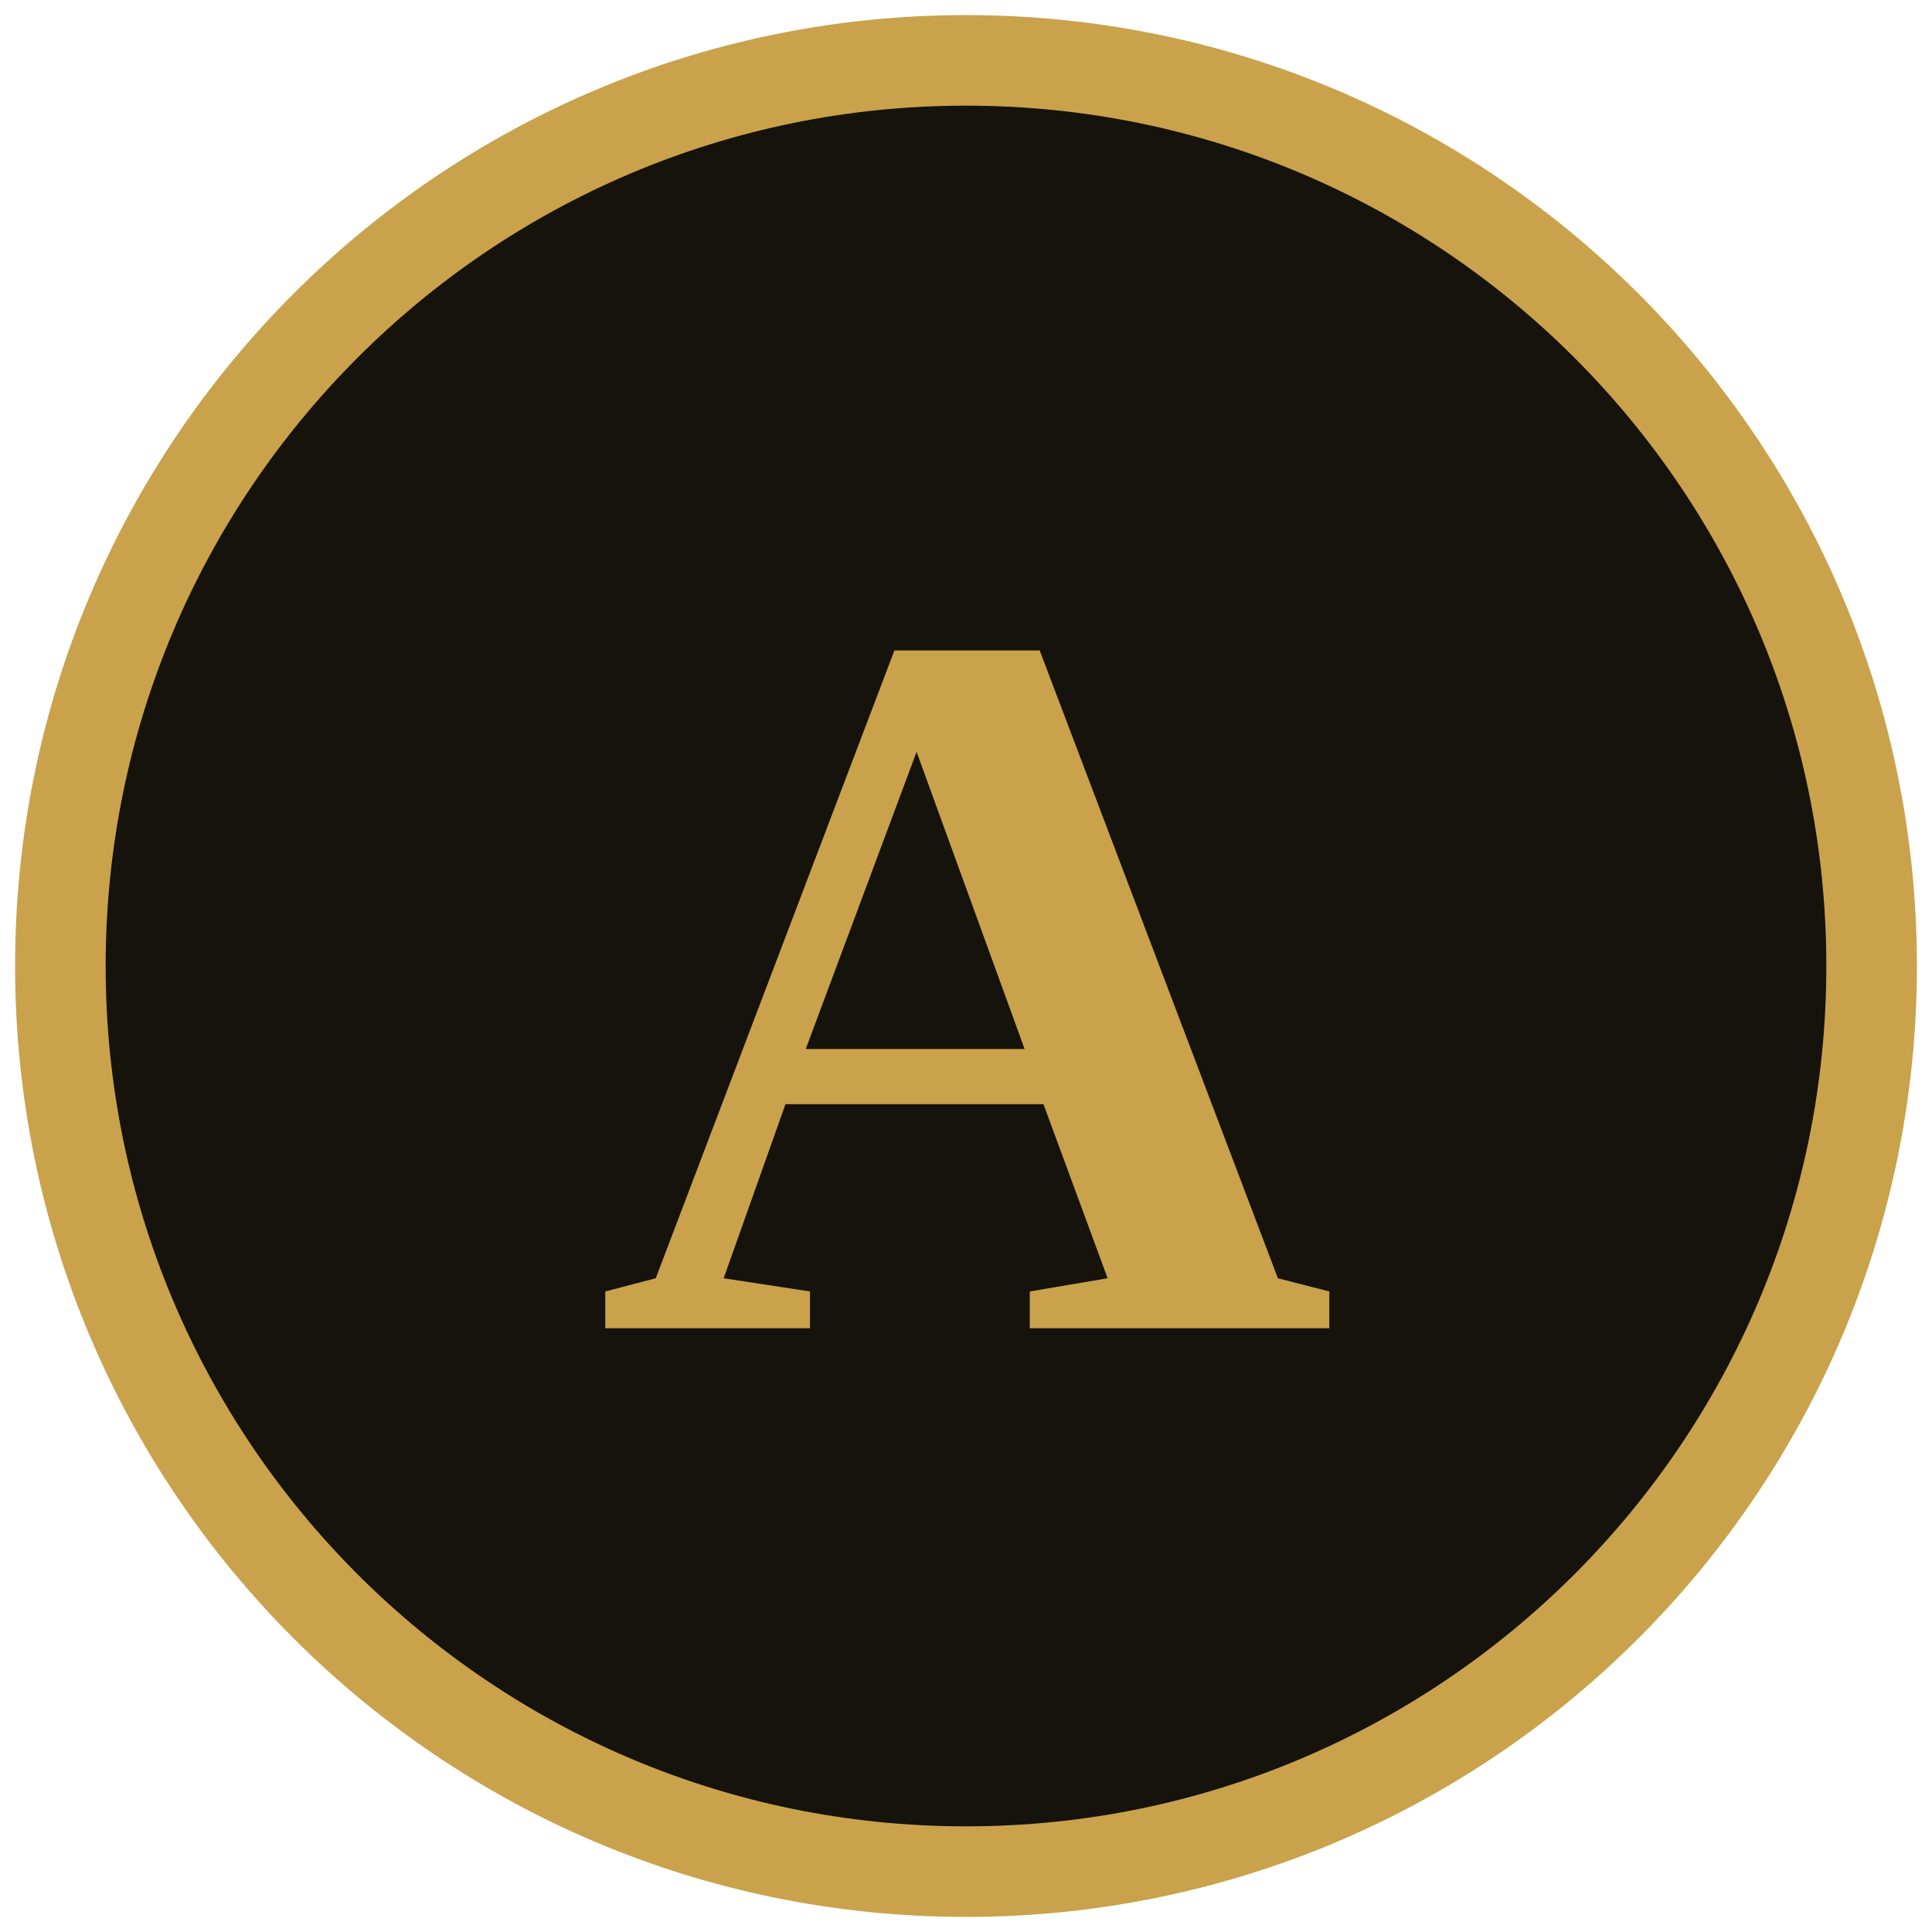
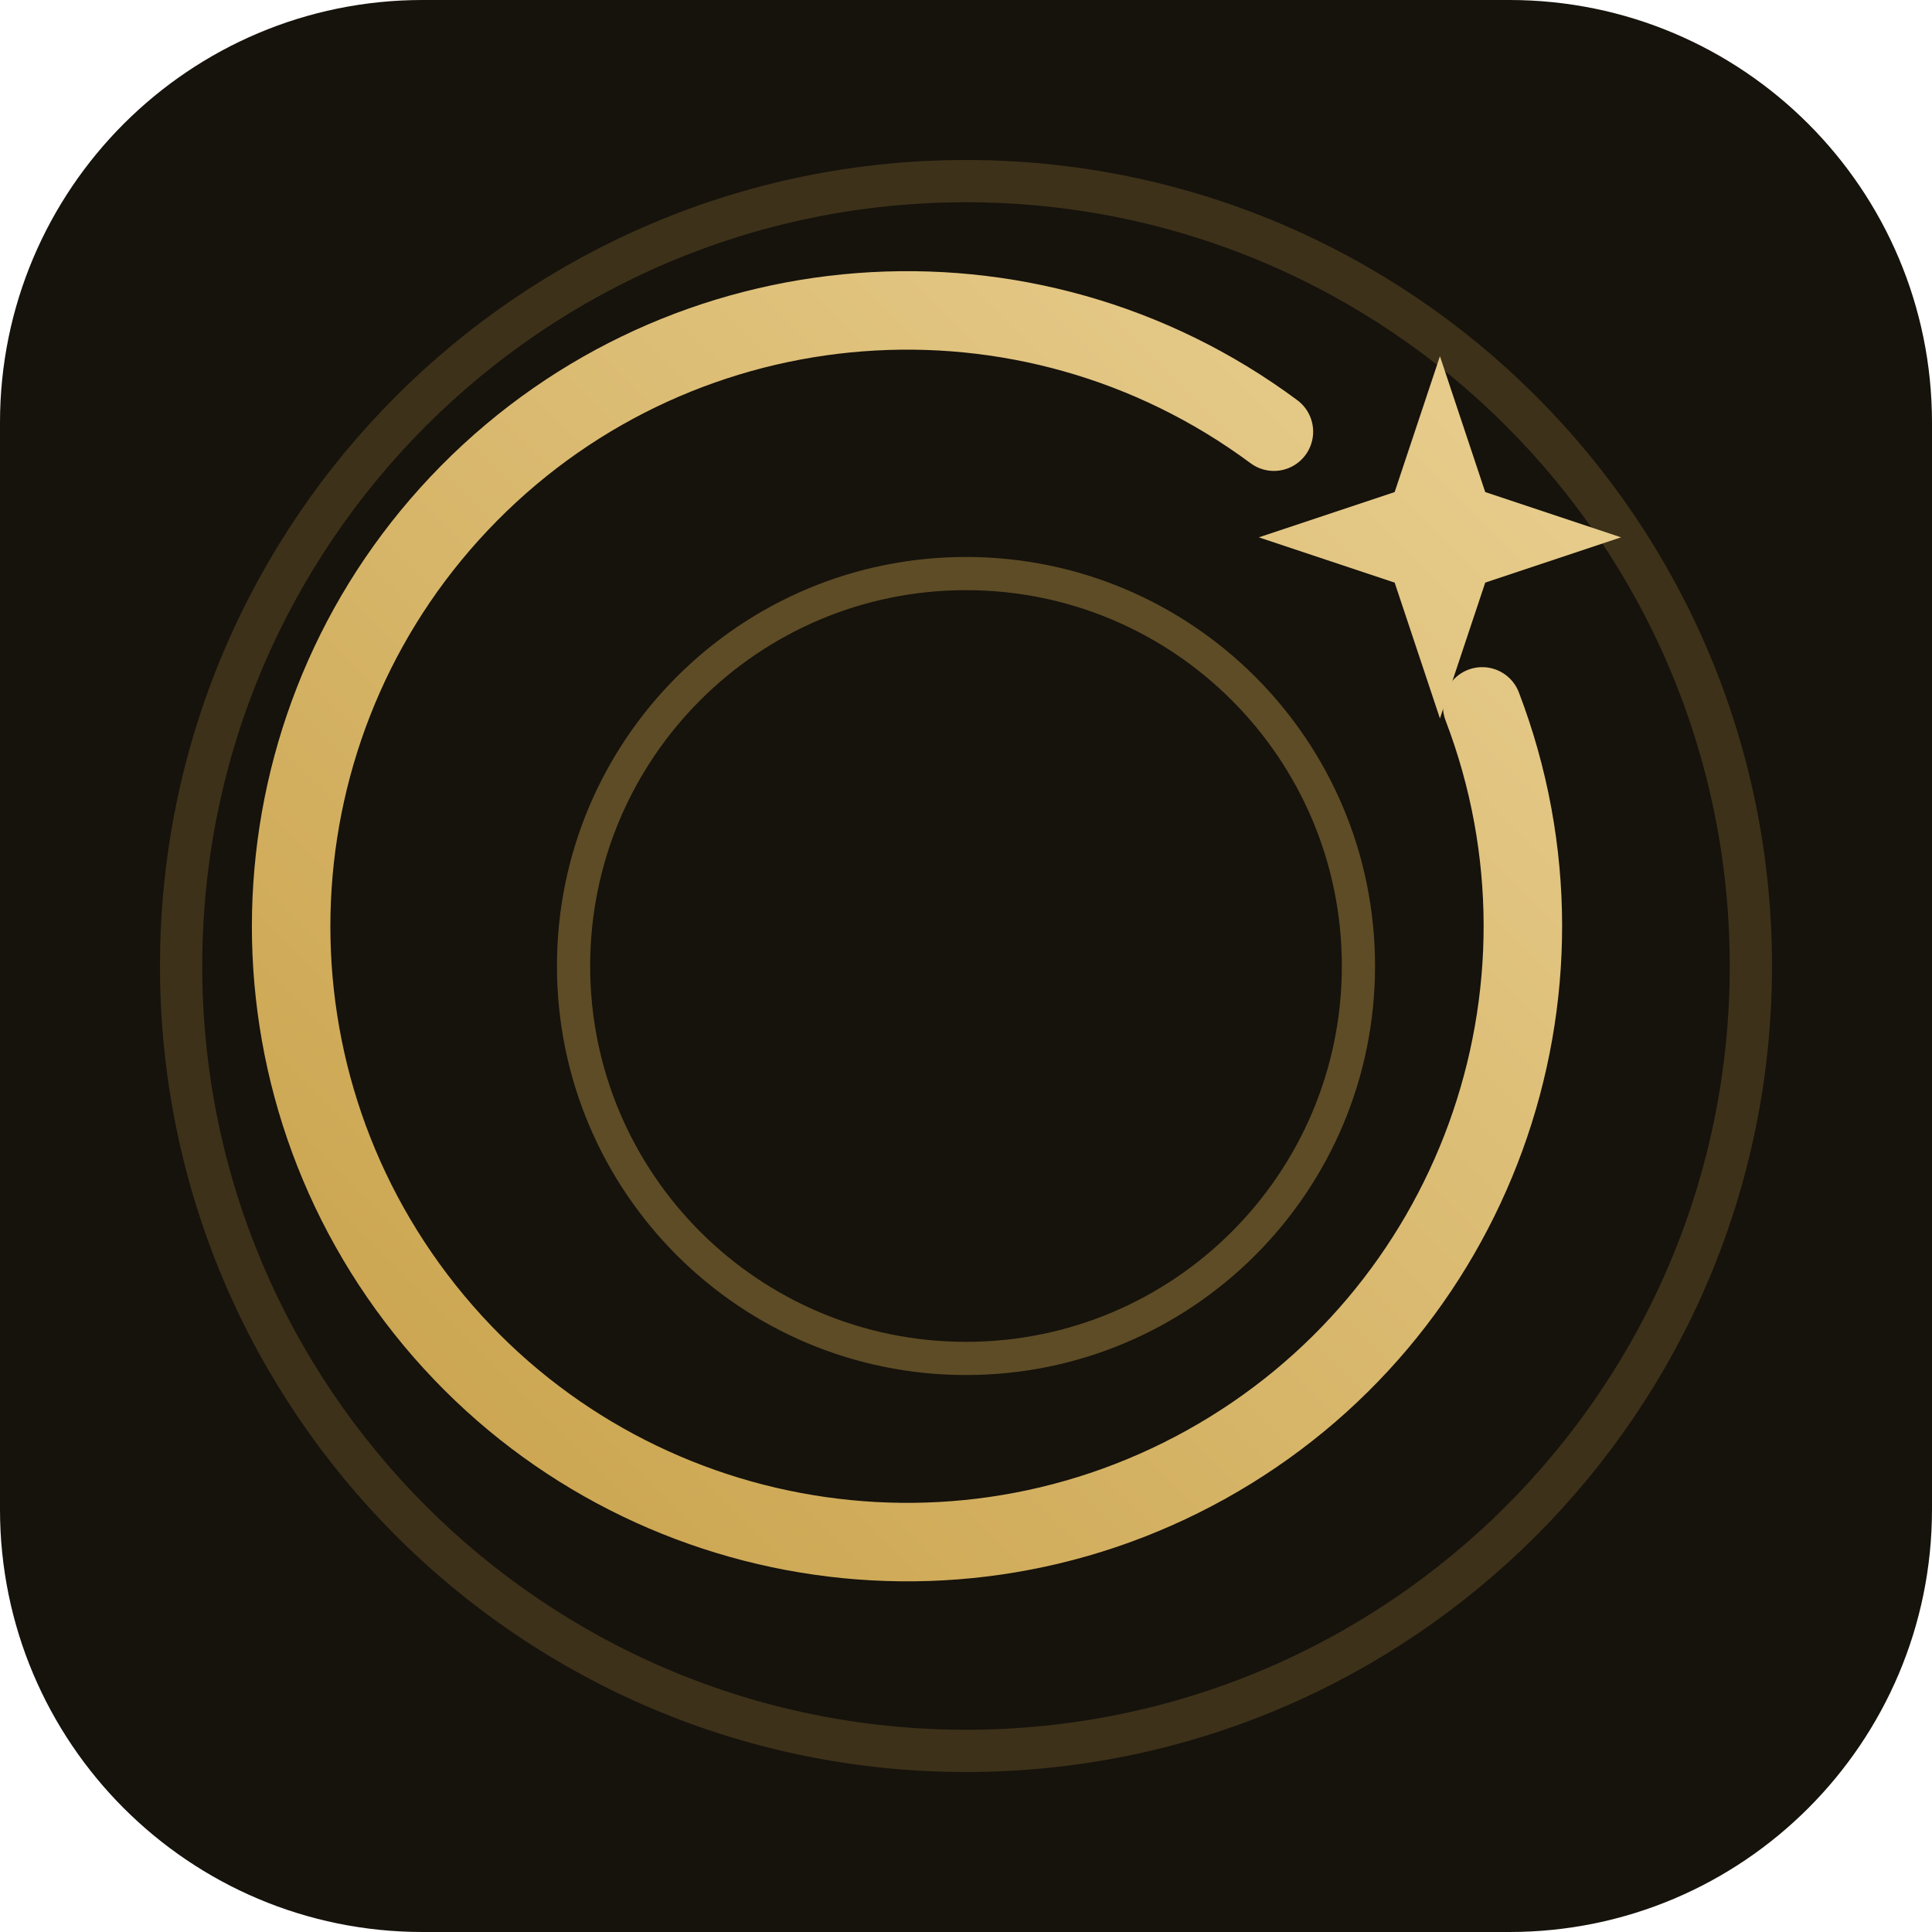
- <svg xmlns="http://www.w3.org/2000/svg" viewBox="0 0 64 64">
-   <circle cx="32" cy="32" r="30" fill="#16120C" stroke="#C9A24B" stroke-width="3" />
-   <text x="32" y="44" text-anchor="middle" font-family="Georgia, 'Times New Roman', serif" font-size="34" font-weight="600" fill="#C9A24B">A</text>
+ <svg xmlns="http://www.w3.org/2000/svg" viewBox="0 0 64 64" fill="none">
+   <defs>
+     <linearGradient id="ouro" x1="12" y1="52" x2="52" y2="12" gradientUnits="userSpaceOnUse">
+       <stop stop-color="#C9A24B" />
+       <stop offset="1" stop-color="#E8CE8F" />
+     </linearGradient>
+   </defs>
+   <rect width="64" height="64" rx="14" fill="#16120C" />
+   <circle cx="32" cy="32" r="26" stroke="#C9A24B" stroke-opacity="0.22" stroke-width="1.4" />
+   <path d="M 42.2 14.3 A 20.4 20.4 0 1 0 49.1 23.4" stroke="url(#ouro)" stroke-width="2.6" stroke-linecap="round" />
+   <circle cx="32" cy="32" r="13" stroke="#C9A24B" stroke-opacity="0.4" stroke-width="1.1" />
+   <path d="M 47.7 11.8 L 49.2 16.3 L 53.7 17.8 L 49.2 19.3 L 47.7 23.8 L 46.2 19.3 L 41.7 17.8 L 46.2 16.3 Z" fill="url(#ouro)" />
</svg>
